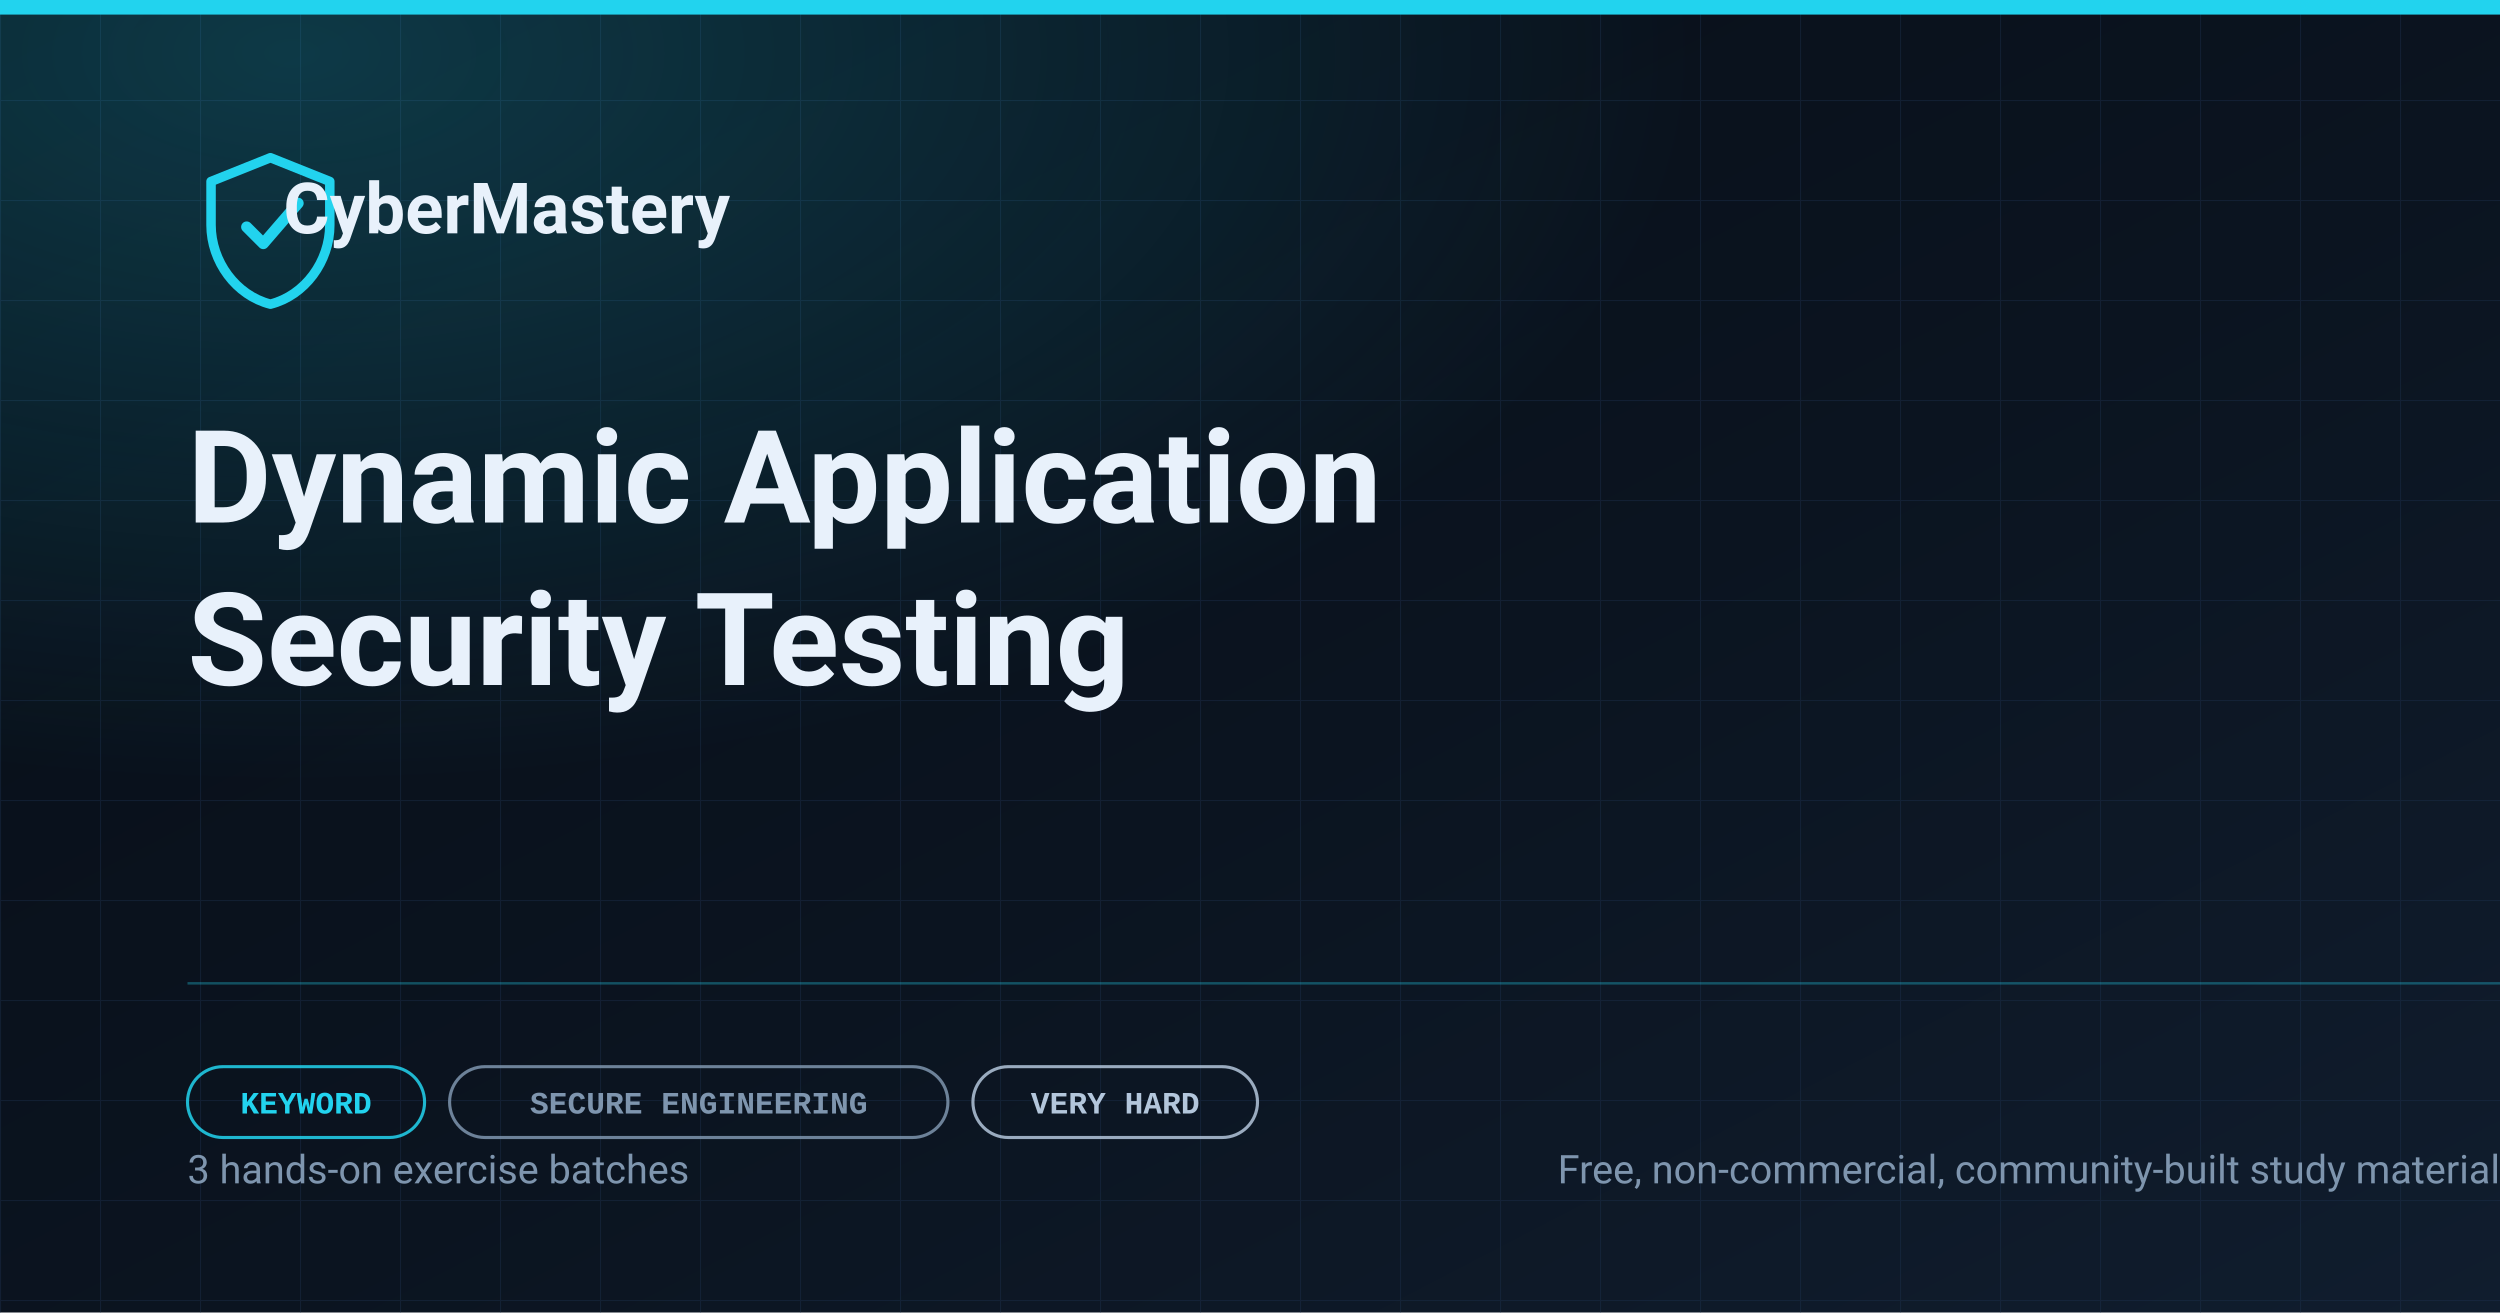
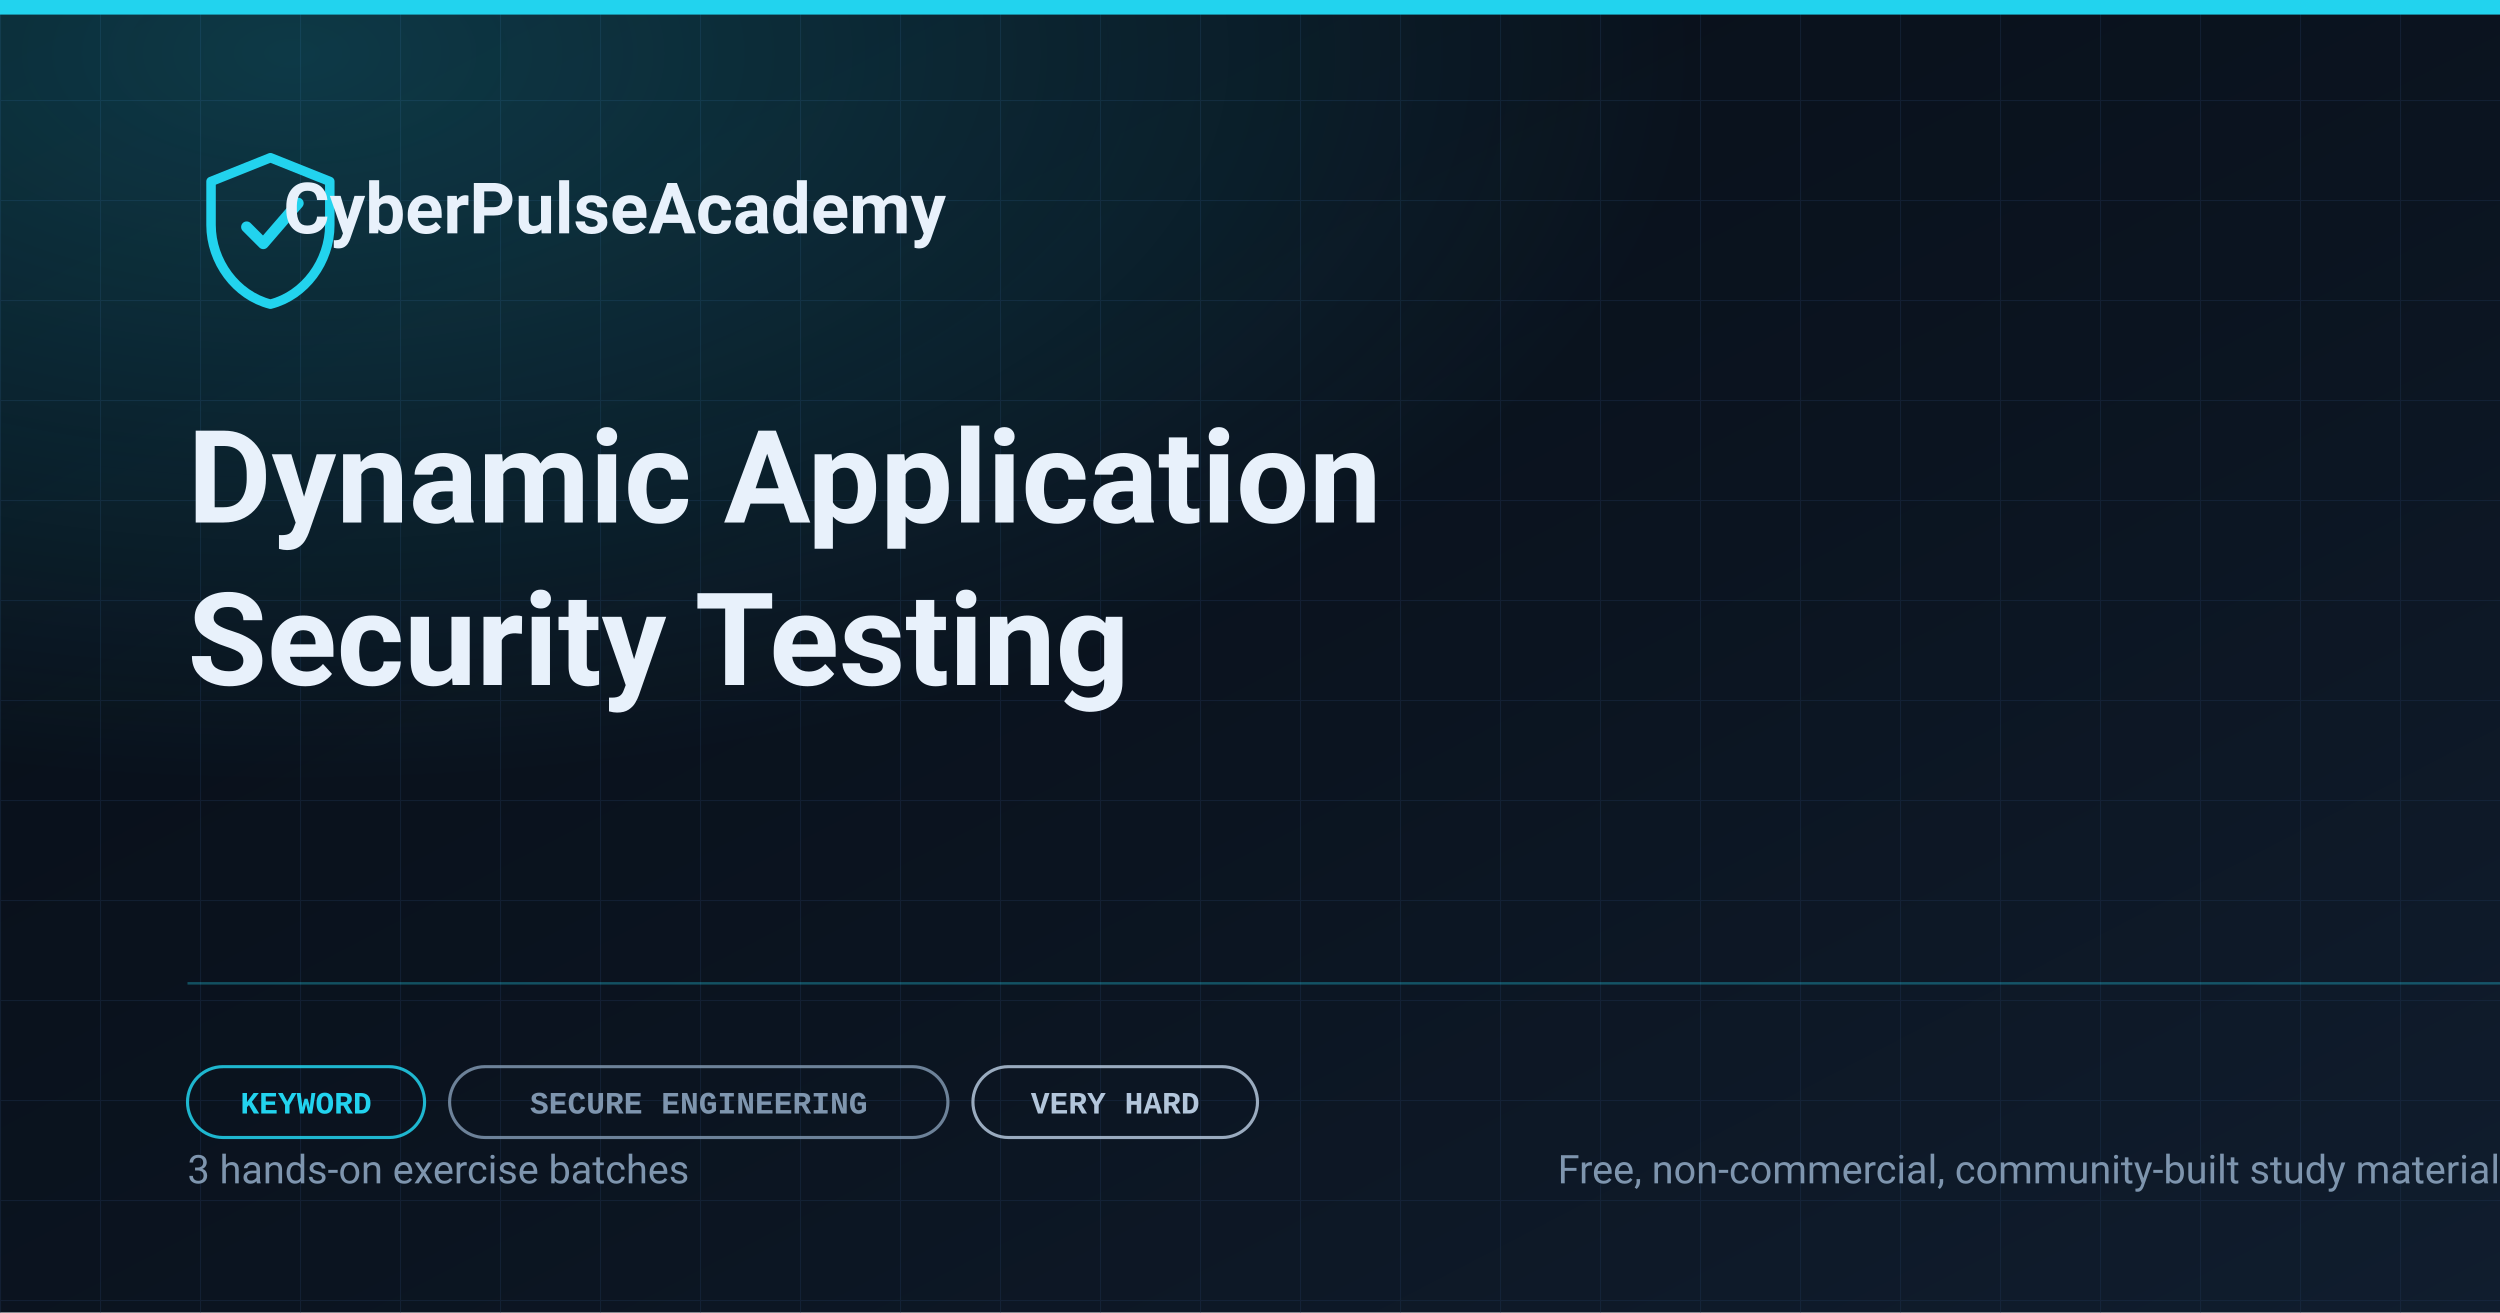
- <svg xmlns="http://www.w3.org/2000/svg" width="1200" height="630" viewBox="0 0 1200 630" role="img" aria-label="CyberMastery study topic">
+ <svg xmlns="http://www.w3.org/2000/svg" width="1200" height="630" viewBox="0 0 1200 630" role="img" aria-label="CyberPulseAcademy study topic">
  <defs>
    <linearGradient id="cmOGBg" x1="0" y1="0" x2="1" y2="1">
      <stop offset="0%" stop-color="#070d16" />
      <stop offset="55%" stop-color="#0b1420" />
      <stop offset="100%" stop-color="#101d2e" />
    </linearGradient>
    <radialGradient id="cmOGGlow" cx="0.12" cy="0.04" r="0.9">
      <stop offset="0%" stop-color="#22d3ee" stop-opacity="0.22" />
      <stop offset="62%" stop-color="#22d3ee" stop-opacity="0" />
    </radialGradient>
    <pattern id="cmOGGrid" width="48" height="48" patternUnits="userSpaceOnUse">
      <path d="M48 0H0v48" fill="none" stroke="#1e3350" stroke-width="1" opacity="0.4" />
    </pattern>
  </defs>
  <rect width="1200" height="630" fill="url(#cmOGBg)" />
  <rect width="1200" height="630" fill="url(#cmOGGrid)" />
  <rect width="1200" height="630" fill="url(#cmOGGlow)" />
  <rect x="0" y="0" width="1200" height="7" fill="#22d3ee" />
  <g transform="translate(88,70) scale(1.9)">
    <path d="M22 3 7 9v11c0 9.2 6.3 17.8 15 20 8.7-2.2 15-10.8 15-20V9l-15-6z" fill="none" stroke="#22d3ee" stroke-width="2.4" stroke-linejoin="round" />
    <path d="M16 20.5l4.2 4.2L29 14.5" fill="none" stroke="#22d3ee" stroke-width="2.8" stroke-linecap="round" stroke-linejoin="round" />
  </g>
-   <text x="136" y="112" font-family="system-ui,-apple-system,'Segoe UI',Roboto,Arial,sans-serif" font-size="34" font-weight="700" fill="#e8f1fb">CyberMastery</text>
+   <text x="136" y="112" font-family="system-ui,-apple-system,'Segoe UI',Roboto,Arial,sans-serif" font-size="34" font-weight="700" fill="#e8f1fb">CyberPulseAcademy</text>
  <text x="90.0" y="250.8" font-family="system-ui,-apple-system,'Segoe UI',Roboto,'Helvetica Neue',Arial,sans-serif" font-size="62.0" font-weight="700" fill="#e8f1fb">Dynamic Application</text>
  <text x="90.0" y="328.8" font-family="system-ui,-apple-system,'Segoe UI',Roboto,'Helvetica Neue',Arial,sans-serif" font-size="62.0" font-weight="700" fill="#e8f1fb">Security Testing</text>
  <line x1="90.0" y1="472.0" x2="1200" y2="472.0" stroke="#22d3ee" stroke-width="1.2" opacity="0.32" />
  <rect x="90.0" y="512.0" width="113.8" height="34.0" rx="17.0" fill="none" stroke="#22d3ee" stroke-width="1.5" opacity="0.85" />
  <text x="146.9" y="534.5" text-anchor="middle" font-family="ui-monospace,SFMono-Regular,Menlo,Consolas,'Liberation Mono',monospace" font-size="15.0" font-weight="700" fill="#22d3ee">KEYWORD</text>
  <rect x="215.8" y="512.0" width="239.2" height="34.0" rx="17.0" fill="none" stroke="#7e95ae" stroke-width="1.5" opacity="0.85" />
  <text x="335.4" y="534.5" text-anchor="middle" font-family="ui-monospace,SFMono-Regular,Menlo,Consolas,'Liberation Mono',monospace" font-size="15.0" font-weight="700" fill="#7e95ae">SECURE ENGINEERING</text>
  <rect x="467.0" y="512.0" width="136.6" height="34.0" rx="17.0" fill="none" stroke="#b3c6db" stroke-width="1.5" opacity="0.85" />
  <text x="535.3" y="534.5" text-anchor="middle" font-family="ui-monospace,SFMono-Regular,Menlo,Consolas,'Liberation Mono',monospace" font-size="15.0" font-weight="700" fill="#b3c6db">VERY HARD</text>
  <text x="90.0" y="568.0" font-family="system-ui,-apple-system,'Segoe UI',Roboto,Arial,sans-serif" font-size="19" fill="#7e95ae">3 hands-on exercise batches</text>
  <text x="1200" y="568.0" text-anchor="end" font-family="system-ui,-apple-system,'Segoe UI',Roboto,Arial,sans-serif" font-size="19" fill="#7e95ae">Free, non-commercial, community-built study material</text>
</svg>
